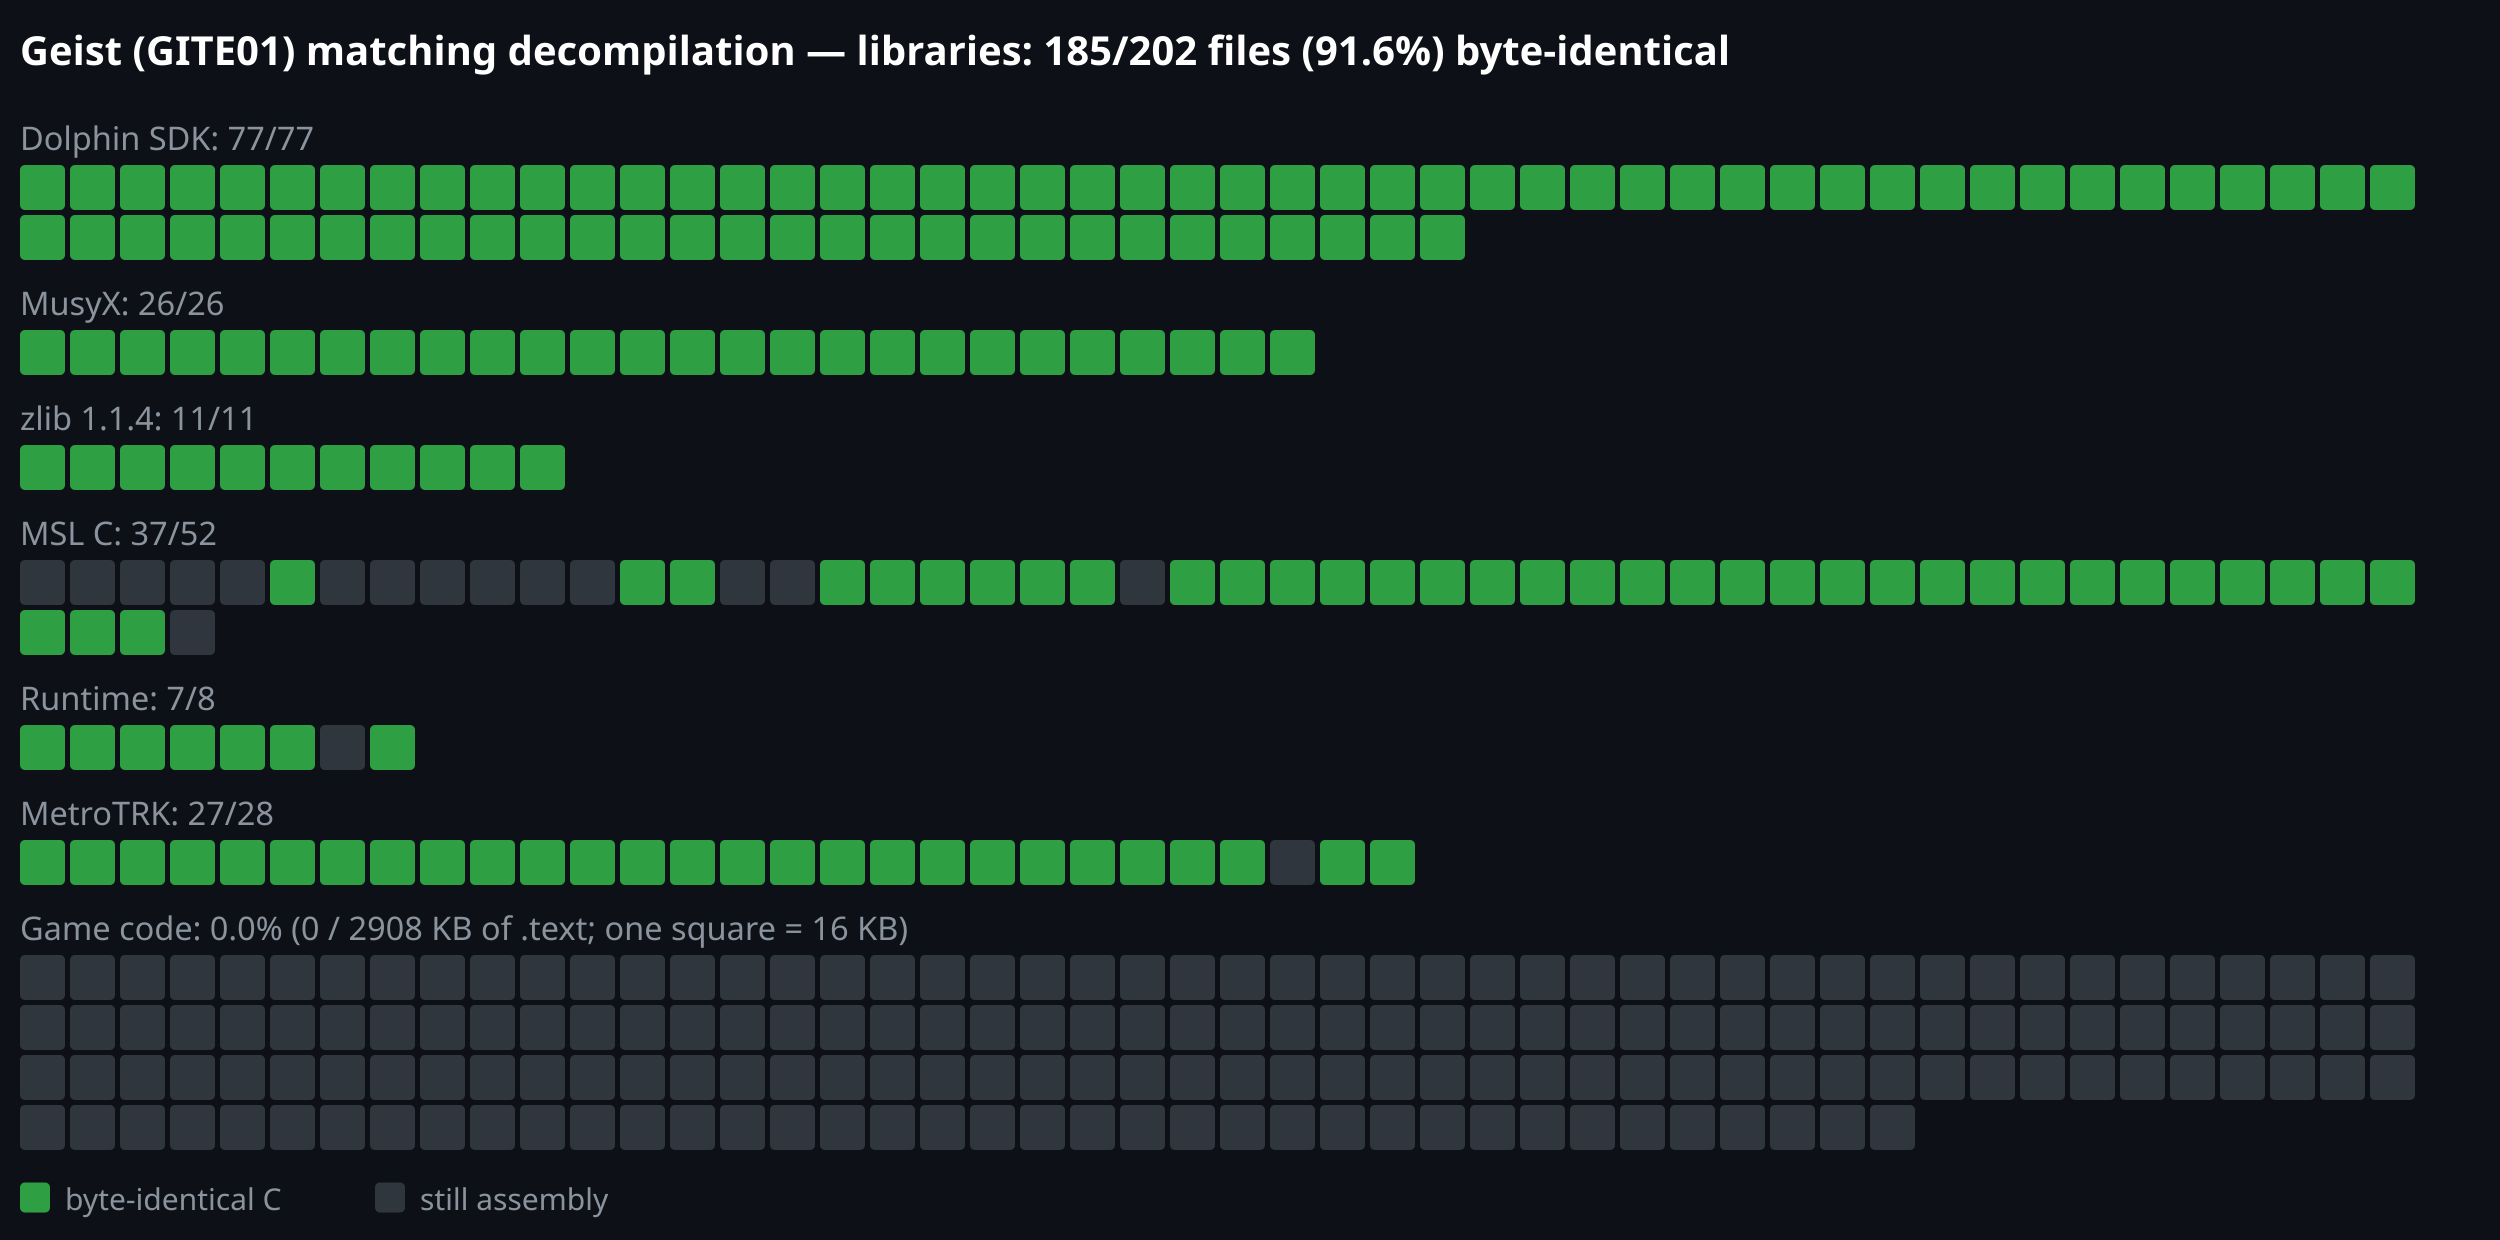
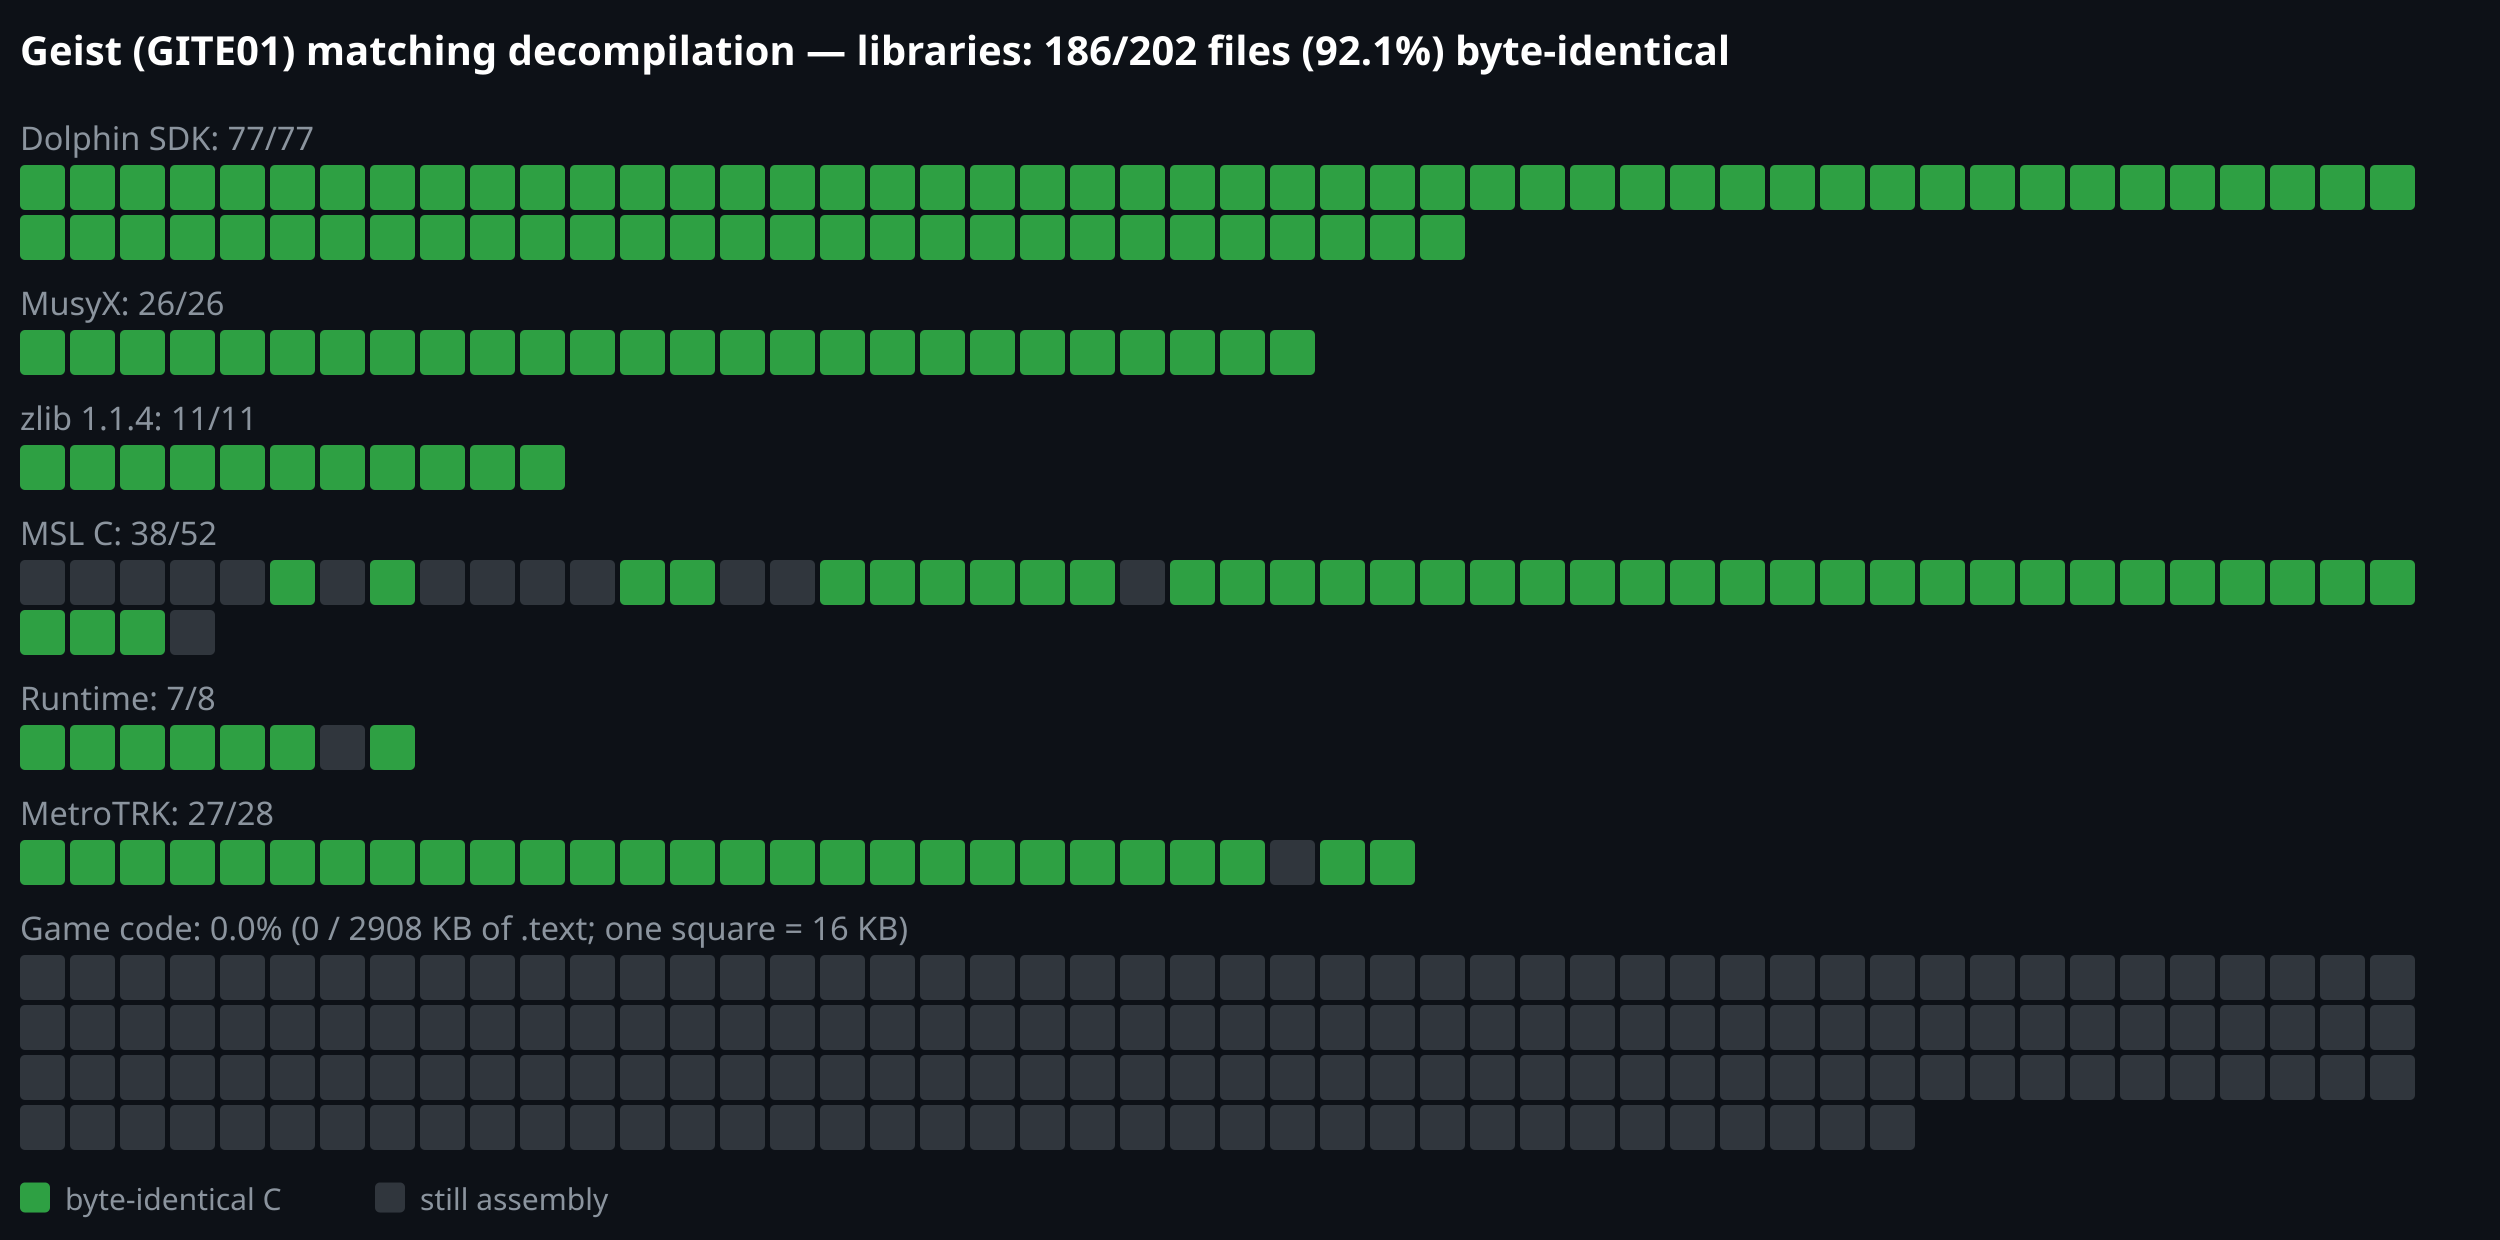
<svg xmlns="http://www.w3.org/2000/svg" viewBox="0 0 1000 496" width="1000" height="496">
  <rect width="1000" height="496" fill="#0d1117" />
-   <text x="8" y="26" font-family="sans-serif" font-size="16" font-weight="bold" fill="#ffffff">Geist (GITE01) matching decompilation — libraries: 185/202 files (91.6%) byte-identical</text>
+   <text x="8" y="26" font-family="sans-serif" font-size="16" font-weight="bold" fill="#ffffff">Geist (GITE01) matching decompilation — libraries: 186/202 files (92.1%) byte-identical</text>
  <text x="8" y="60" font-family="sans-serif" font-size="13" font-weight="normal" fill="#8b949e">Dolphin SDK: 77/77</text>
  <rect x="8" y="66" width="18" height="18" rx="2" fill="#2ea043" />
  <rect x="28" y="66" width="18" height="18" rx="2" fill="#2ea043" />
  <rect x="48" y="66" width="18" height="18" rx="2" fill="#2ea043" />
  <rect x="68" y="66" width="18" height="18" rx="2" fill="#2ea043" />
  <rect x="88" y="66" width="18" height="18" rx="2" fill="#2ea043" />
  <rect x="108" y="66" width="18" height="18" rx="2" fill="#2ea043" />
  <rect x="128" y="66" width="18" height="18" rx="2" fill="#2ea043" />
  <rect x="148" y="66" width="18" height="18" rx="2" fill="#2ea043" />
  <rect x="168" y="66" width="18" height="18" rx="2" fill="#2ea043" />
  <rect x="188" y="66" width="18" height="18" rx="2" fill="#2ea043" />
  <rect x="208" y="66" width="18" height="18" rx="2" fill="#2ea043" />
  <rect x="228" y="66" width="18" height="18" rx="2" fill="#2ea043" />
  <rect x="248" y="66" width="18" height="18" rx="2" fill="#2ea043" />
  <rect x="268" y="66" width="18" height="18" rx="2" fill="#2ea043" />
  <rect x="288" y="66" width="18" height="18" rx="2" fill="#2ea043" />
  <rect x="308" y="66" width="18" height="18" rx="2" fill="#2ea043" />
  <rect x="328" y="66" width="18" height="18" rx="2" fill="#2ea043" />
  <rect x="348" y="66" width="18" height="18" rx="2" fill="#2ea043" />
  <rect x="368" y="66" width="18" height="18" rx="2" fill="#2ea043" />
  <rect x="388" y="66" width="18" height="18" rx="2" fill="#2ea043" />
  <rect x="408" y="66" width="18" height="18" rx="2" fill="#2ea043" />
  <rect x="428" y="66" width="18" height="18" rx="2" fill="#2ea043" />
  <rect x="448" y="66" width="18" height="18" rx="2" fill="#2ea043" />
  <rect x="468" y="66" width="18" height="18" rx="2" fill="#2ea043" />
  <rect x="488" y="66" width="18" height="18" rx="2" fill="#2ea043" />
  <rect x="508" y="66" width="18" height="18" rx="2" fill="#2ea043" />
  <rect x="528" y="66" width="18" height="18" rx="2" fill="#2ea043" />
  <rect x="548" y="66" width="18" height="18" rx="2" fill="#2ea043" />
  <rect x="568" y="66" width="18" height="18" rx="2" fill="#2ea043" />
  <rect x="588" y="66" width="18" height="18" rx="2" fill="#2ea043" />
  <rect x="608" y="66" width="18" height="18" rx="2" fill="#2ea043" />
  <rect x="628" y="66" width="18" height="18" rx="2" fill="#2ea043" />
  <rect x="648" y="66" width="18" height="18" rx="2" fill="#2ea043" />
  <rect x="668" y="66" width="18" height="18" rx="2" fill="#2ea043" />
  <rect x="688" y="66" width="18" height="18" rx="2" fill="#2ea043" />
  <rect x="708" y="66" width="18" height="18" rx="2" fill="#2ea043" />
  <rect x="728" y="66" width="18" height="18" rx="2" fill="#2ea043" />
  <rect x="748" y="66" width="18" height="18" rx="2" fill="#2ea043" />
  <rect x="768" y="66" width="18" height="18" rx="2" fill="#2ea043" />
  <rect x="788" y="66" width="18" height="18" rx="2" fill="#2ea043" />
  <rect x="808" y="66" width="18" height="18" rx="2" fill="#2ea043" />
  <rect x="828" y="66" width="18" height="18" rx="2" fill="#2ea043" />
  <rect x="848" y="66" width="18" height="18" rx="2" fill="#2ea043" />
  <rect x="868" y="66" width="18" height="18" rx="2" fill="#2ea043" />
  <rect x="888" y="66" width="18" height="18" rx="2" fill="#2ea043" />
  <rect x="908" y="66" width="18" height="18" rx="2" fill="#2ea043" />
  <rect x="928" y="66" width="18" height="18" rx="2" fill="#2ea043" />
  <rect x="948" y="66" width="18" height="18" rx="2" fill="#2ea043" />
  <rect x="8" y="86" width="18" height="18" rx="2" fill="#2ea043" />
  <rect x="28" y="86" width="18" height="18" rx="2" fill="#2ea043" />
  <rect x="48" y="86" width="18" height="18" rx="2" fill="#2ea043" />
  <rect x="68" y="86" width="18" height="18" rx="2" fill="#2ea043" />
  <rect x="88" y="86" width="18" height="18" rx="2" fill="#2ea043" />
  <rect x="108" y="86" width="18" height="18" rx="2" fill="#2ea043" />
  <rect x="128" y="86" width="18" height="18" rx="2" fill="#2ea043" />
  <rect x="148" y="86" width="18" height="18" rx="2" fill="#2ea043" />
  <rect x="168" y="86" width="18" height="18" rx="2" fill="#2ea043" />
  <rect x="188" y="86" width="18" height="18" rx="2" fill="#2ea043" />
  <rect x="208" y="86" width="18" height="18" rx="2" fill="#2ea043" />
  <rect x="228" y="86" width="18" height="18" rx="2" fill="#2ea043" />
  <rect x="248" y="86" width="18" height="18" rx="2" fill="#2ea043" />
  <rect x="268" y="86" width="18" height="18" rx="2" fill="#2ea043" />
  <rect x="288" y="86" width="18" height="18" rx="2" fill="#2ea043" />
  <rect x="308" y="86" width="18" height="18" rx="2" fill="#2ea043" />
  <rect x="328" y="86" width="18" height="18" rx="2" fill="#2ea043" />
  <rect x="348" y="86" width="18" height="18" rx="2" fill="#2ea043" />
  <rect x="368" y="86" width="18" height="18" rx="2" fill="#2ea043" />
  <rect x="388" y="86" width="18" height="18" rx="2" fill="#2ea043" />
  <rect x="408" y="86" width="18" height="18" rx="2" fill="#2ea043" />
  <rect x="428" y="86" width="18" height="18" rx="2" fill="#2ea043" />
  <rect x="448" y="86" width="18" height="18" rx="2" fill="#2ea043" />
  <rect x="468" y="86" width="18" height="18" rx="2" fill="#2ea043" />
  <rect x="488" y="86" width="18" height="18" rx="2" fill="#2ea043" />
  <rect x="508" y="86" width="18" height="18" rx="2" fill="#2ea043" />
  <rect x="528" y="86" width="18" height="18" rx="2" fill="#2ea043" />
  <rect x="548" y="86" width="18" height="18" rx="2" fill="#2ea043" />
  <rect x="568" y="86" width="18" height="18" rx="2" fill="#2ea043" />
  <text x="8" y="126" font-family="sans-serif" font-size="13" font-weight="normal" fill="#8b949e">MusyX: 26/26</text>
  <rect x="8" y="132" width="18" height="18" rx="2" fill="#2ea043" />
  <rect x="28" y="132" width="18" height="18" rx="2" fill="#2ea043" />
  <rect x="48" y="132" width="18" height="18" rx="2" fill="#2ea043" />
  <rect x="68" y="132" width="18" height="18" rx="2" fill="#2ea043" />
  <rect x="88" y="132" width="18" height="18" rx="2" fill="#2ea043" />
  <rect x="108" y="132" width="18" height="18" rx="2" fill="#2ea043" />
  <rect x="128" y="132" width="18" height="18" rx="2" fill="#2ea043" />
  <rect x="148" y="132" width="18" height="18" rx="2" fill="#2ea043" />
  <rect x="168" y="132" width="18" height="18" rx="2" fill="#2ea043" />
  <rect x="188" y="132" width="18" height="18" rx="2" fill="#2ea043" />
  <rect x="208" y="132" width="18" height="18" rx="2" fill="#2ea043" />
  <rect x="228" y="132" width="18" height="18" rx="2" fill="#2ea043" />
  <rect x="248" y="132" width="18" height="18" rx="2" fill="#2ea043" />
  <rect x="268" y="132" width="18" height="18" rx="2" fill="#2ea043" />
  <rect x="288" y="132" width="18" height="18" rx="2" fill="#2ea043" />
  <rect x="308" y="132" width="18" height="18" rx="2" fill="#2ea043" />
  <rect x="328" y="132" width="18" height="18" rx="2" fill="#2ea043" />
  <rect x="348" y="132" width="18" height="18" rx="2" fill="#2ea043" />
  <rect x="368" y="132" width="18" height="18" rx="2" fill="#2ea043" />
  <rect x="388" y="132" width="18" height="18" rx="2" fill="#2ea043" />
  <rect x="408" y="132" width="18" height="18" rx="2" fill="#2ea043" />
  <rect x="428" y="132" width="18" height="18" rx="2" fill="#2ea043" />
  <rect x="448" y="132" width="18" height="18" rx="2" fill="#2ea043" />
  <rect x="468" y="132" width="18" height="18" rx="2" fill="#2ea043" />
  <rect x="488" y="132" width="18" height="18" rx="2" fill="#2ea043" />
  <rect x="508" y="132" width="18" height="18" rx="2" fill="#2ea043" />
  <text x="8" y="172" font-family="sans-serif" font-size="13" font-weight="normal" fill="#8b949e">zlib 1.1.4: 11/11</text>
  <rect x="8" y="178" width="18" height="18" rx="2" fill="#2ea043" />
  <rect x="28" y="178" width="18" height="18" rx="2" fill="#2ea043" />
  <rect x="48" y="178" width="18" height="18" rx="2" fill="#2ea043" />
  <rect x="68" y="178" width="18" height="18" rx="2" fill="#2ea043" />
  <rect x="88" y="178" width="18" height="18" rx="2" fill="#2ea043" />
  <rect x="108" y="178" width="18" height="18" rx="2" fill="#2ea043" />
  <rect x="128" y="178" width="18" height="18" rx="2" fill="#2ea043" />
  <rect x="148" y="178" width="18" height="18" rx="2" fill="#2ea043" />
  <rect x="168" y="178" width="18" height="18" rx="2" fill="#2ea043" />
  <rect x="188" y="178" width="18" height="18" rx="2" fill="#2ea043" />
  <rect x="208" y="178" width="18" height="18" rx="2" fill="#2ea043" />
-   <text x="8" y="218" font-family="sans-serif" font-size="13" font-weight="normal" fill="#8b949e">MSL C: 37/52</text>
+   <text x="8" y="218" font-family="sans-serif" font-size="13" font-weight="normal" fill="#8b949e">MSL C: 38/52</text>
  <rect x="8" y="224" width="18" height="18" rx="2" fill="#30363d" />
  <rect x="28" y="224" width="18" height="18" rx="2" fill="#30363d" />
  <rect x="48" y="224" width="18" height="18" rx="2" fill="#30363d" />
  <rect x="68" y="224" width="18" height="18" rx="2" fill="#30363d" />
  <rect x="88" y="224" width="18" height="18" rx="2" fill="#30363d" />
  <rect x="108" y="224" width="18" height="18" rx="2" fill="#2ea043" />
  <rect x="128" y="224" width="18" height="18" rx="2" fill="#30363d" />
-   <rect x="148" y="224" width="18" height="18" rx="2" fill="#30363d" />
+   <rect x="148" y="224" width="18" height="18" rx="2" fill="#2ea043" />
  <rect x="168" y="224" width="18" height="18" rx="2" fill="#30363d" />
  <rect x="188" y="224" width="18" height="18" rx="2" fill="#30363d" />
  <rect x="208" y="224" width="18" height="18" rx="2" fill="#30363d" />
  <rect x="228" y="224" width="18" height="18" rx="2" fill="#30363d" />
  <rect x="248" y="224" width="18" height="18" rx="2" fill="#2ea043" />
  <rect x="268" y="224" width="18" height="18" rx="2" fill="#2ea043" />
  <rect x="288" y="224" width="18" height="18" rx="2" fill="#30363d" />
  <rect x="308" y="224" width="18" height="18" rx="2" fill="#30363d" />
  <rect x="328" y="224" width="18" height="18" rx="2" fill="#2ea043" />
  <rect x="348" y="224" width="18" height="18" rx="2" fill="#2ea043" />
  <rect x="368" y="224" width="18" height="18" rx="2" fill="#2ea043" />
  <rect x="388" y="224" width="18" height="18" rx="2" fill="#2ea043" />
  <rect x="408" y="224" width="18" height="18" rx="2" fill="#2ea043" />
  <rect x="428" y="224" width="18" height="18" rx="2" fill="#2ea043" />
  <rect x="448" y="224" width="18" height="18" rx="2" fill="#30363d" />
  <rect x="468" y="224" width="18" height="18" rx="2" fill="#2ea043" />
  <rect x="488" y="224" width="18" height="18" rx="2" fill="#2ea043" />
  <rect x="508" y="224" width="18" height="18" rx="2" fill="#2ea043" />
  <rect x="528" y="224" width="18" height="18" rx="2" fill="#2ea043" />
  <rect x="548" y="224" width="18" height="18" rx="2" fill="#2ea043" />
  <rect x="568" y="224" width="18" height="18" rx="2" fill="#2ea043" />
  <rect x="588" y="224" width="18" height="18" rx="2" fill="#2ea043" />
  <rect x="608" y="224" width="18" height="18" rx="2" fill="#2ea043" />
  <rect x="628" y="224" width="18" height="18" rx="2" fill="#2ea043" />
  <rect x="648" y="224" width="18" height="18" rx="2" fill="#2ea043" />
  <rect x="668" y="224" width="18" height="18" rx="2" fill="#2ea043" />
  <rect x="688" y="224" width="18" height="18" rx="2" fill="#2ea043" />
  <rect x="708" y="224" width="18" height="18" rx="2" fill="#2ea043" />
  <rect x="728" y="224" width="18" height="18" rx="2" fill="#2ea043" />
  <rect x="748" y="224" width="18" height="18" rx="2" fill="#2ea043" />
  <rect x="768" y="224" width="18" height="18" rx="2" fill="#2ea043" />
  <rect x="788" y="224" width="18" height="18" rx="2" fill="#2ea043" />
  <rect x="808" y="224" width="18" height="18" rx="2" fill="#2ea043" />
  <rect x="828" y="224" width="18" height="18" rx="2" fill="#2ea043" />
  <rect x="848" y="224" width="18" height="18" rx="2" fill="#2ea043" />
  <rect x="868" y="224" width="18" height="18" rx="2" fill="#2ea043" />
  <rect x="888" y="224" width="18" height="18" rx="2" fill="#2ea043" />
  <rect x="908" y="224" width="18" height="18" rx="2" fill="#2ea043" />
  <rect x="928" y="224" width="18" height="18" rx="2" fill="#2ea043" />
  <rect x="948" y="224" width="18" height="18" rx="2" fill="#2ea043" />
  <rect x="8" y="244" width="18" height="18" rx="2" fill="#2ea043" />
  <rect x="28" y="244" width="18" height="18" rx="2" fill="#2ea043" />
  <rect x="48" y="244" width="18" height="18" rx="2" fill="#2ea043" />
  <rect x="68" y="244" width="18" height="18" rx="2" fill="#30363d" />
  <text x="8" y="284" font-family="sans-serif" font-size="13" font-weight="normal" fill="#8b949e">Runtime: 7/8</text>
  <rect x="8" y="290" width="18" height="18" rx="2" fill="#2ea043" />
  <rect x="28" y="290" width="18" height="18" rx="2" fill="#2ea043" />
  <rect x="48" y="290" width="18" height="18" rx="2" fill="#2ea043" />
  <rect x="68" y="290" width="18" height="18" rx="2" fill="#2ea043" />
  <rect x="88" y="290" width="18" height="18" rx="2" fill="#2ea043" />
  <rect x="108" y="290" width="18" height="18" rx="2" fill="#2ea043" />
  <rect x="128" y="290" width="18" height="18" rx="2" fill="#30363d" />
  <rect x="148" y="290" width="18" height="18" rx="2" fill="#2ea043" />
  <text x="8" y="330" font-family="sans-serif" font-size="13" font-weight="normal" fill="#8b949e">MetroTRK: 27/28</text>
  <rect x="8" y="336" width="18" height="18" rx="2" fill="#2ea043" />
  <rect x="28" y="336" width="18" height="18" rx="2" fill="#2ea043" />
  <rect x="48" y="336" width="18" height="18" rx="2" fill="#2ea043" />
  <rect x="68" y="336" width="18" height="18" rx="2" fill="#2ea043" />
  <rect x="88" y="336" width="18" height="18" rx="2" fill="#2ea043" />
  <rect x="108" y="336" width="18" height="18" rx="2" fill="#2ea043" />
  <rect x="128" y="336" width="18" height="18" rx="2" fill="#2ea043" />
  <rect x="148" y="336" width="18" height="18" rx="2" fill="#2ea043" />
  <rect x="168" y="336" width="18" height="18" rx="2" fill="#2ea043" />
  <rect x="188" y="336" width="18" height="18" rx="2" fill="#2ea043" />
  <rect x="208" y="336" width="18" height="18" rx="2" fill="#2ea043" />
  <rect x="228" y="336" width="18" height="18" rx="2" fill="#2ea043" />
  <rect x="248" y="336" width="18" height="18" rx="2" fill="#2ea043" />
  <rect x="268" y="336" width="18" height="18" rx="2" fill="#2ea043" />
  <rect x="288" y="336" width="18" height="18" rx="2" fill="#2ea043" />
  <rect x="308" y="336" width="18" height="18" rx="2" fill="#2ea043" />
  <rect x="328" y="336" width="18" height="18" rx="2" fill="#2ea043" />
  <rect x="348" y="336" width="18" height="18" rx="2" fill="#2ea043" />
  <rect x="368" y="336" width="18" height="18" rx="2" fill="#2ea043" />
  <rect x="388" y="336" width="18" height="18" rx="2" fill="#2ea043" />
  <rect x="408" y="336" width="18" height="18" rx="2" fill="#2ea043" />
  <rect x="428" y="336" width="18" height="18" rx="2" fill="#2ea043" />
  <rect x="448" y="336" width="18" height="18" rx="2" fill="#2ea043" />
  <rect x="468" y="336" width="18" height="18" rx="2" fill="#2ea043" />
  <rect x="488" y="336" width="18" height="18" rx="2" fill="#2ea043" />
  <rect x="508" y="336" width="18" height="18" rx="2" fill="#30363d" />
  <rect x="528" y="336" width="18" height="18" rx="2" fill="#2ea043" />
  <rect x="548" y="336" width="18" height="18" rx="2" fill="#2ea043" />
  <text x="8" y="376" font-family="sans-serif" font-size="13" font-weight="normal" fill="#8b949e">Game code: 0.0% (0 / 2908 KB of .text; one square = 16 KB)</text>
  <rect x="8" y="382" width="18" height="18" rx="2" fill="#30363d" />
  <rect x="28" y="382" width="18" height="18" rx="2" fill="#30363d" />
  <rect x="48" y="382" width="18" height="18" rx="2" fill="#30363d" />
  <rect x="68" y="382" width="18" height="18" rx="2" fill="#30363d" />
  <rect x="88" y="382" width="18" height="18" rx="2" fill="#30363d" />
  <rect x="108" y="382" width="18" height="18" rx="2" fill="#30363d" />
  <rect x="128" y="382" width="18" height="18" rx="2" fill="#30363d" />
  <rect x="148" y="382" width="18" height="18" rx="2" fill="#30363d" />
  <rect x="168" y="382" width="18" height="18" rx="2" fill="#30363d" />
  <rect x="188" y="382" width="18" height="18" rx="2" fill="#30363d" />
  <rect x="208" y="382" width="18" height="18" rx="2" fill="#30363d" />
  <rect x="228" y="382" width="18" height="18" rx="2" fill="#30363d" />
  <rect x="248" y="382" width="18" height="18" rx="2" fill="#30363d" />
  <rect x="268" y="382" width="18" height="18" rx="2" fill="#30363d" />
  <rect x="288" y="382" width="18" height="18" rx="2" fill="#30363d" />
  <rect x="308" y="382" width="18" height="18" rx="2" fill="#30363d" />
  <rect x="328" y="382" width="18" height="18" rx="2" fill="#30363d" />
  <rect x="348" y="382" width="18" height="18" rx="2" fill="#30363d" />
  <rect x="368" y="382" width="18" height="18" rx="2" fill="#30363d" />
  <rect x="388" y="382" width="18" height="18" rx="2" fill="#30363d" />
  <rect x="408" y="382" width="18" height="18" rx="2" fill="#30363d" />
  <rect x="428" y="382" width="18" height="18" rx="2" fill="#30363d" />
  <rect x="448" y="382" width="18" height="18" rx="2" fill="#30363d" />
  <rect x="468" y="382" width="18" height="18" rx="2" fill="#30363d" />
  <rect x="488" y="382" width="18" height="18" rx="2" fill="#30363d" />
  <rect x="508" y="382" width="18" height="18" rx="2" fill="#30363d" />
  <rect x="528" y="382" width="18" height="18" rx="2" fill="#30363d" />
  <rect x="548" y="382" width="18" height="18" rx="2" fill="#30363d" />
  <rect x="568" y="382" width="18" height="18" rx="2" fill="#30363d" />
  <rect x="588" y="382" width="18" height="18" rx="2" fill="#30363d" />
  <rect x="608" y="382" width="18" height="18" rx="2" fill="#30363d" />
  <rect x="628" y="382" width="18" height="18" rx="2" fill="#30363d" />
  <rect x="648" y="382" width="18" height="18" rx="2" fill="#30363d" />
  <rect x="668" y="382" width="18" height="18" rx="2" fill="#30363d" />
  <rect x="688" y="382" width="18" height="18" rx="2" fill="#30363d" />
  <rect x="708" y="382" width="18" height="18" rx="2" fill="#30363d" />
  <rect x="728" y="382" width="18" height="18" rx="2" fill="#30363d" />
  <rect x="748" y="382" width="18" height="18" rx="2" fill="#30363d" />
  <rect x="768" y="382" width="18" height="18" rx="2" fill="#30363d" />
  <rect x="788" y="382" width="18" height="18" rx="2" fill="#30363d" />
  <rect x="808" y="382" width="18" height="18" rx="2" fill="#30363d" />
  <rect x="828" y="382" width="18" height="18" rx="2" fill="#30363d" />
  <rect x="848" y="382" width="18" height="18" rx="2" fill="#30363d" />
  <rect x="868" y="382" width="18" height="18" rx="2" fill="#30363d" />
  <rect x="888" y="382" width="18" height="18" rx="2" fill="#30363d" />
  <rect x="908" y="382" width="18" height="18" rx="2" fill="#30363d" />
  <rect x="928" y="382" width="18" height="18" rx="2" fill="#30363d" />
  <rect x="948" y="382" width="18" height="18" rx="2" fill="#30363d" />
  <rect x="8" y="402" width="18" height="18" rx="2" fill="#30363d" />
  <rect x="28" y="402" width="18" height="18" rx="2" fill="#30363d" />
  <rect x="48" y="402" width="18" height="18" rx="2" fill="#30363d" />
  <rect x="68" y="402" width="18" height="18" rx="2" fill="#30363d" />
  <rect x="88" y="402" width="18" height="18" rx="2" fill="#30363d" />
  <rect x="108" y="402" width="18" height="18" rx="2" fill="#30363d" />
  <rect x="128" y="402" width="18" height="18" rx="2" fill="#30363d" />
  <rect x="148" y="402" width="18" height="18" rx="2" fill="#30363d" />
  <rect x="168" y="402" width="18" height="18" rx="2" fill="#30363d" />
  <rect x="188" y="402" width="18" height="18" rx="2" fill="#30363d" />
  <rect x="208" y="402" width="18" height="18" rx="2" fill="#30363d" />
  <rect x="228" y="402" width="18" height="18" rx="2" fill="#30363d" />
  <rect x="248" y="402" width="18" height="18" rx="2" fill="#30363d" />
  <rect x="268" y="402" width="18" height="18" rx="2" fill="#30363d" />
  <rect x="288" y="402" width="18" height="18" rx="2" fill="#30363d" />
  <rect x="308" y="402" width="18" height="18" rx="2" fill="#30363d" />
  <rect x="328" y="402" width="18" height="18" rx="2" fill="#30363d" />
  <rect x="348" y="402" width="18" height="18" rx="2" fill="#30363d" />
  <rect x="368" y="402" width="18" height="18" rx="2" fill="#30363d" />
  <rect x="388" y="402" width="18" height="18" rx="2" fill="#30363d" />
  <rect x="408" y="402" width="18" height="18" rx="2" fill="#30363d" />
  <rect x="428" y="402" width="18" height="18" rx="2" fill="#30363d" />
  <rect x="448" y="402" width="18" height="18" rx="2" fill="#30363d" />
  <rect x="468" y="402" width="18" height="18" rx="2" fill="#30363d" />
  <rect x="488" y="402" width="18" height="18" rx="2" fill="#30363d" />
  <rect x="508" y="402" width="18" height="18" rx="2" fill="#30363d" />
  <rect x="528" y="402" width="18" height="18" rx="2" fill="#30363d" />
  <rect x="548" y="402" width="18" height="18" rx="2" fill="#30363d" />
  <rect x="568" y="402" width="18" height="18" rx="2" fill="#30363d" />
  <rect x="588" y="402" width="18" height="18" rx="2" fill="#30363d" />
  <rect x="608" y="402" width="18" height="18" rx="2" fill="#30363d" />
  <rect x="628" y="402" width="18" height="18" rx="2" fill="#30363d" />
  <rect x="648" y="402" width="18" height="18" rx="2" fill="#30363d" />
  <rect x="668" y="402" width="18" height="18" rx="2" fill="#30363d" />
  <rect x="688" y="402" width="18" height="18" rx="2" fill="#30363d" />
  <rect x="708" y="402" width="18" height="18" rx="2" fill="#30363d" />
  <rect x="728" y="402" width="18" height="18" rx="2" fill="#30363d" />
  <rect x="748" y="402" width="18" height="18" rx="2" fill="#30363d" />
  <rect x="768" y="402" width="18" height="18" rx="2" fill="#30363d" />
  <rect x="788" y="402" width="18" height="18" rx="2" fill="#30363d" />
  <rect x="808" y="402" width="18" height="18" rx="2" fill="#30363d" />
  <rect x="828" y="402" width="18" height="18" rx="2" fill="#30363d" />
  <rect x="848" y="402" width="18" height="18" rx="2" fill="#30363d" />
  <rect x="868" y="402" width="18" height="18" rx="2" fill="#30363d" />
  <rect x="888" y="402" width="18" height="18" rx="2" fill="#30363d" />
  <rect x="908" y="402" width="18" height="18" rx="2" fill="#30363d" />
  <rect x="928" y="402" width="18" height="18" rx="2" fill="#30363d" />
  <rect x="948" y="402" width="18" height="18" rx="2" fill="#30363d" />
  <rect x="8" y="422" width="18" height="18" rx="2" fill="#30363d" />
  <rect x="28" y="422" width="18" height="18" rx="2" fill="#30363d" />
  <rect x="48" y="422" width="18" height="18" rx="2" fill="#30363d" />
  <rect x="68" y="422" width="18" height="18" rx="2" fill="#30363d" />
  <rect x="88" y="422" width="18" height="18" rx="2" fill="#30363d" />
  <rect x="108" y="422" width="18" height="18" rx="2" fill="#30363d" />
  <rect x="128" y="422" width="18" height="18" rx="2" fill="#30363d" />
  <rect x="148" y="422" width="18" height="18" rx="2" fill="#30363d" />
  <rect x="168" y="422" width="18" height="18" rx="2" fill="#30363d" />
  <rect x="188" y="422" width="18" height="18" rx="2" fill="#30363d" />
  <rect x="208" y="422" width="18" height="18" rx="2" fill="#30363d" />
  <rect x="228" y="422" width="18" height="18" rx="2" fill="#30363d" />
  <rect x="248" y="422" width="18" height="18" rx="2" fill="#30363d" />
  <rect x="268" y="422" width="18" height="18" rx="2" fill="#30363d" />
  <rect x="288" y="422" width="18" height="18" rx="2" fill="#30363d" />
  <rect x="308" y="422" width="18" height="18" rx="2" fill="#30363d" />
  <rect x="328" y="422" width="18" height="18" rx="2" fill="#30363d" />
  <rect x="348" y="422" width="18" height="18" rx="2" fill="#30363d" />
  <rect x="368" y="422" width="18" height="18" rx="2" fill="#30363d" />
  <rect x="388" y="422" width="18" height="18" rx="2" fill="#30363d" />
  <rect x="408" y="422" width="18" height="18" rx="2" fill="#30363d" />
  <rect x="428" y="422" width="18" height="18" rx="2" fill="#30363d" />
  <rect x="448" y="422" width="18" height="18" rx="2" fill="#30363d" />
  <rect x="468" y="422" width="18" height="18" rx="2" fill="#30363d" />
  <rect x="488" y="422" width="18" height="18" rx="2" fill="#30363d" />
  <rect x="508" y="422" width="18" height="18" rx="2" fill="#30363d" />
  <rect x="528" y="422" width="18" height="18" rx="2" fill="#30363d" />
  <rect x="548" y="422" width="18" height="18" rx="2" fill="#30363d" />
  <rect x="568" y="422" width="18" height="18" rx="2" fill="#30363d" />
  <rect x="588" y="422" width="18" height="18" rx="2" fill="#30363d" />
  <rect x="608" y="422" width="18" height="18" rx="2" fill="#30363d" />
  <rect x="628" y="422" width="18" height="18" rx="2" fill="#30363d" />
  <rect x="648" y="422" width="18" height="18" rx="2" fill="#30363d" />
  <rect x="668" y="422" width="18" height="18" rx="2" fill="#30363d" />
  <rect x="688" y="422" width="18" height="18" rx="2" fill="#30363d" />
  <rect x="708" y="422" width="18" height="18" rx="2" fill="#30363d" />
  <rect x="728" y="422" width="18" height="18" rx="2" fill="#30363d" />
  <rect x="748" y="422" width="18" height="18" rx="2" fill="#30363d" />
  <rect x="768" y="422" width="18" height="18" rx="2" fill="#30363d" />
  <rect x="788" y="422" width="18" height="18" rx="2" fill="#30363d" />
  <rect x="808" y="422" width="18" height="18" rx="2" fill="#30363d" />
  <rect x="828" y="422" width="18" height="18" rx="2" fill="#30363d" />
  <rect x="848" y="422" width="18" height="18" rx="2" fill="#30363d" />
  <rect x="868" y="422" width="18" height="18" rx="2" fill="#30363d" />
  <rect x="888" y="422" width="18" height="18" rx="2" fill="#30363d" />
  <rect x="908" y="422" width="18" height="18" rx="2" fill="#30363d" />
  <rect x="928" y="422" width="18" height="18" rx="2" fill="#30363d" />
  <rect x="948" y="422" width="18" height="18" rx="2" fill="#30363d" />
  <rect x="8" y="442" width="18" height="18" rx="2" fill="#30363d" />
  <rect x="28" y="442" width="18" height="18" rx="2" fill="#30363d" />
  <rect x="48" y="442" width="18" height="18" rx="2" fill="#30363d" />
  <rect x="68" y="442" width="18" height="18" rx="2" fill="#30363d" />
  <rect x="88" y="442" width="18" height="18" rx="2" fill="#30363d" />
  <rect x="108" y="442" width="18" height="18" rx="2" fill="#30363d" />
  <rect x="128" y="442" width="18" height="18" rx="2" fill="#30363d" />
  <rect x="148" y="442" width="18" height="18" rx="2" fill="#30363d" />
  <rect x="168" y="442" width="18" height="18" rx="2" fill="#30363d" />
  <rect x="188" y="442" width="18" height="18" rx="2" fill="#30363d" />
  <rect x="208" y="442" width="18" height="18" rx="2" fill="#30363d" />
  <rect x="228" y="442" width="18" height="18" rx="2" fill="#30363d" />
  <rect x="248" y="442" width="18" height="18" rx="2" fill="#30363d" />
  <rect x="268" y="442" width="18" height="18" rx="2" fill="#30363d" />
  <rect x="288" y="442" width="18" height="18" rx="2" fill="#30363d" />
  <rect x="308" y="442" width="18" height="18" rx="2" fill="#30363d" />
  <rect x="328" y="442" width="18" height="18" rx="2" fill="#30363d" />
  <rect x="348" y="442" width="18" height="18" rx="2" fill="#30363d" />
  <rect x="368" y="442" width="18" height="18" rx="2" fill="#30363d" />
  <rect x="388" y="442" width="18" height="18" rx="2" fill="#30363d" />
  <rect x="408" y="442" width="18" height="18" rx="2" fill="#30363d" />
  <rect x="428" y="442" width="18" height="18" rx="2" fill="#30363d" />
  <rect x="448" y="442" width="18" height="18" rx="2" fill="#30363d" />
  <rect x="468" y="442" width="18" height="18" rx="2" fill="#30363d" />
  <rect x="488" y="442" width="18" height="18" rx="2" fill="#30363d" />
  <rect x="508" y="442" width="18" height="18" rx="2" fill="#30363d" />
  <rect x="528" y="442" width="18" height="18" rx="2" fill="#30363d" />
  <rect x="548" y="442" width="18" height="18" rx="2" fill="#30363d" />
  <rect x="568" y="442" width="18" height="18" rx="2" fill="#30363d" />
  <rect x="588" y="442" width="18" height="18" rx="2" fill="#30363d" />
  <rect x="608" y="442" width="18" height="18" rx="2" fill="#30363d" />
  <rect x="628" y="442" width="18" height="18" rx="2" fill="#30363d" />
  <rect x="648" y="442" width="18" height="18" rx="2" fill="#30363d" />
  <rect x="668" y="442" width="18" height="18" rx="2" fill="#30363d" />
  <rect x="688" y="442" width="18" height="18" rx="2" fill="#30363d" />
  <rect x="708" y="442" width="18" height="18" rx="2" fill="#30363d" />
  <rect x="728" y="442" width="18" height="18" rx="2" fill="#30363d" />
  <rect x="748" y="442" width="18" height="18" rx="2" fill="#30363d" />
  <rect x="8" y="473" width="12" height="12" rx="2" fill="#2ea043" />
  <text x="26" y="484" font-family="sans-serif" font-size="12" font-weight="normal" fill="#8b949e">byte-identical C</text>
  <rect x="150" y="473" width="12" height="12" rx="2" fill="#30363d" />
  <text x="168" y="484" font-family="sans-serif" font-size="12" font-weight="normal" fill="#8b949e">still assembly</text>
</svg>
